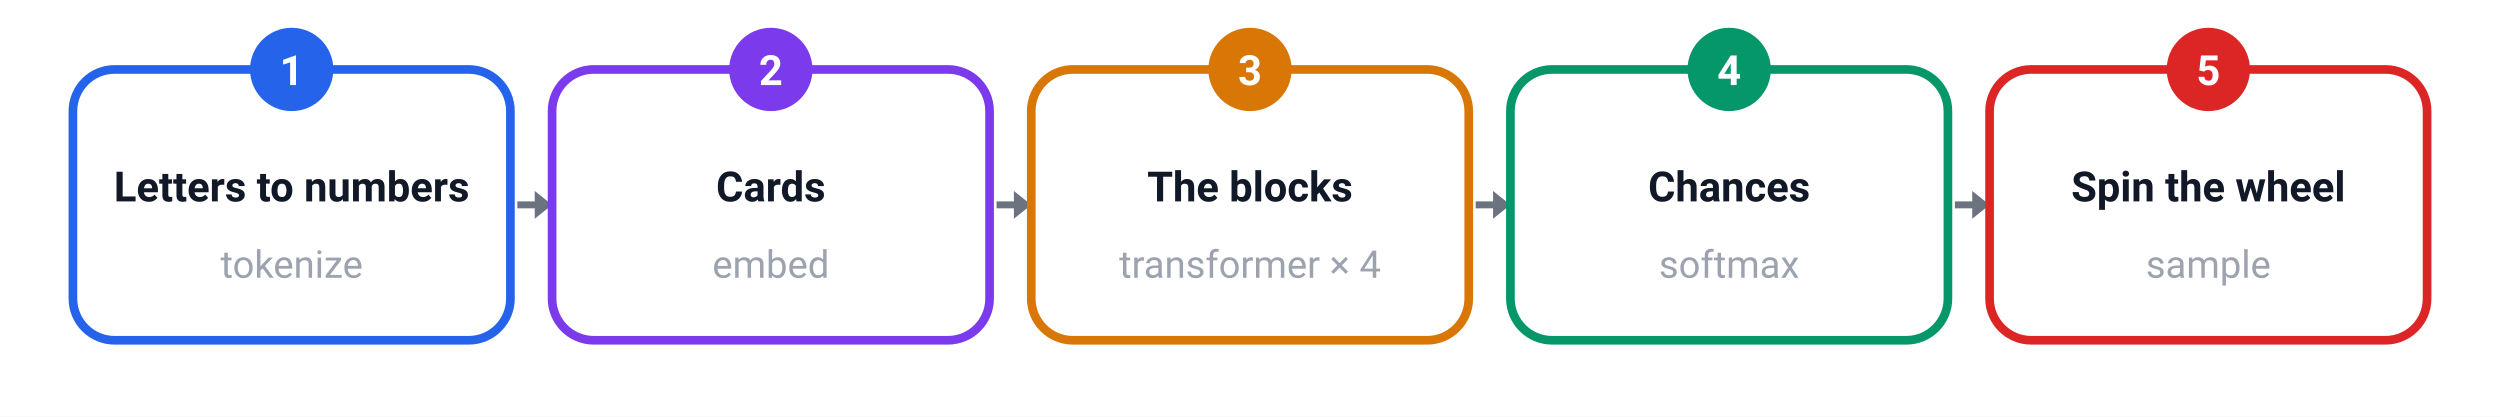
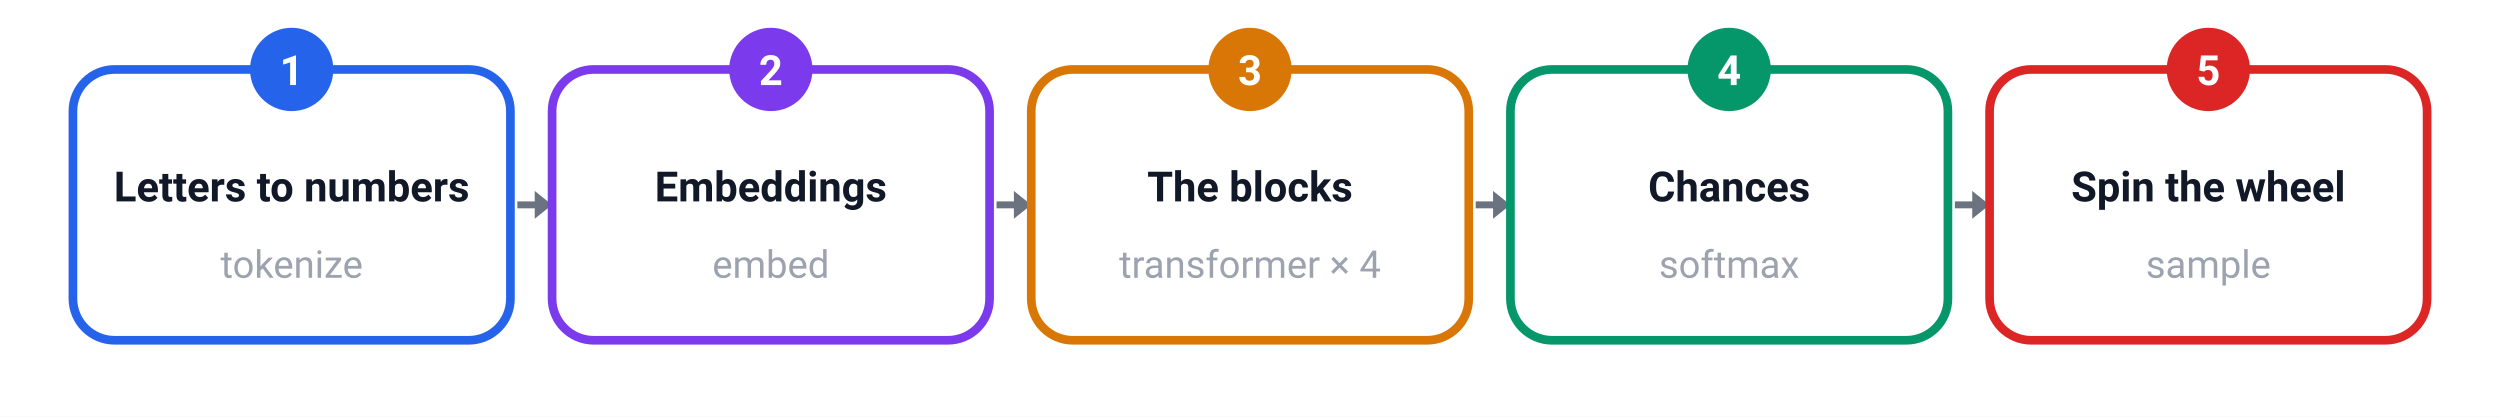
<svg xmlns="http://www.w3.org/2000/svg" viewBox="0 0 720 120" role="img" aria-label="The five steps every time MiniGPT writes a letter: 1 letters to numbers, 2 letter cards and position cards, 3 the blocks, 4 chances, 5 spin the wheel." font-family="system-ui, -apple-system, 'Segoe UI', Roboto, sans-serif" style="max-width:100%;height:auto">
  <rect width="720" height="120" fill="#ffffff" />
  <rect x="21.0" y="20" width="126" height="78" rx="12" fill="#fff" stroke="#2563eb" stroke-width="2.5" />
  <circle cx="84.0" cy="20" r="12" fill="#2563eb" />
  <text x="84.0" y="24.5" font-size="12" fill="#fff" text-anchor="middle" font-weight="700">1</text>
  <text x="84.0" y="58" font-size="12" fill="#111827" text-anchor="middle" font-weight="700">Letters to numbers</text>
  <text x="84.0" y="80" font-size="11" fill="#9ca3af" text-anchor="middle" font-weight="normal">tokenize</text>
  <path d="M149.0 59 l6 0" stroke="#6b7280" stroke-width="2" />
  <path d="M159.0 59 l-5 -4 l0 8 Z" fill="#6b7280" />
  <rect x="159.0" y="20" width="126" height="78" rx="12" fill="#fff" stroke="#7c3aed" stroke-width="2.5" />
  <circle cx="222.0" cy="20" r="12" fill="#7c3aed" />
  <text x="222.0" y="24.5" font-size="12" fill="#fff" text-anchor="middle" font-weight="700">2</text>
-   <text x="222.0" y="58" font-size="12" fill="#111827" text-anchor="middle" font-weight="700">Cards</text>
+   <text x="222.0" y="58" font-size="12" fill="#111827" text-anchor="middle" font-weight="700">Embeddings</text>
  <text x="222.0" y="80" font-size="11" fill="#9ca3af" text-anchor="middle" font-weight="normal">embed</text>
  <path d="M287.0 59 l6 0" stroke="#6b7280" stroke-width="2" />
  <path d="M297.0 59 l-5 -4 l0 8 Z" fill="#6b7280" />
  <rect x="297.0" y="20" width="126" height="78" rx="12" fill="#fff" stroke="#d97706" stroke-width="2.5" />
  <circle cx="360.0" cy="20" r="12" fill="#d97706" />
  <text x="360.0" y="24.5" font-size="12" fill="#fff" text-anchor="middle" font-weight="700">3</text>
  <text x="360.0" y="58" font-size="12" fill="#111827" text-anchor="middle" font-weight="700">The blocks</text>
  <text x="360.0" y="80" font-size="11" fill="#9ca3af" text-anchor="middle" font-weight="normal">transformer × 4</text>
  <path d="M425.0 59 l6 0" stroke="#6b7280" stroke-width="2" />
  <path d="M435.0 59 l-5 -4 l0 8 Z" fill="#6b7280" />
  <rect x="435.0" y="20" width="126" height="78" rx="12" fill="#fff" stroke="#059669" stroke-width="2.5" />
  <circle cx="498.0" cy="20" r="12" fill="#059669" />
  <text x="498.0" y="24.5" font-size="12" fill="#fff" text-anchor="middle" font-weight="700">4</text>
  <text x="498.0" y="58" font-size="12" fill="#111827" text-anchor="middle" font-weight="700">Chances</text>
  <text x="498.0" y="80" font-size="11" fill="#9ca3af" text-anchor="middle" font-weight="normal">softmax</text>
  <path d="M563.0 59 l6 0" stroke="#6b7280" stroke-width="2" />
  <path d="M573.0 59 l-5 -4 l0 8 Z" fill="#6b7280" />
  <rect x="573.0" y="20" width="126" height="78" rx="12" fill="#fff" stroke="#dc2626" stroke-width="2.5" />
  <circle cx="636.0" cy="20" r="12" fill="#dc2626" />
  <text x="636.0" y="24.5" font-size="12" fill="#fff" text-anchor="middle" font-weight="700">5</text>
  <text x="636.0" y="58" font-size="12" fill="#111827" text-anchor="middle" font-weight="700">Spin the wheel</text>
  <text x="636.0" y="80" font-size="11" fill="#9ca3af" text-anchor="middle" font-weight="normal">sample</text>
</svg>
